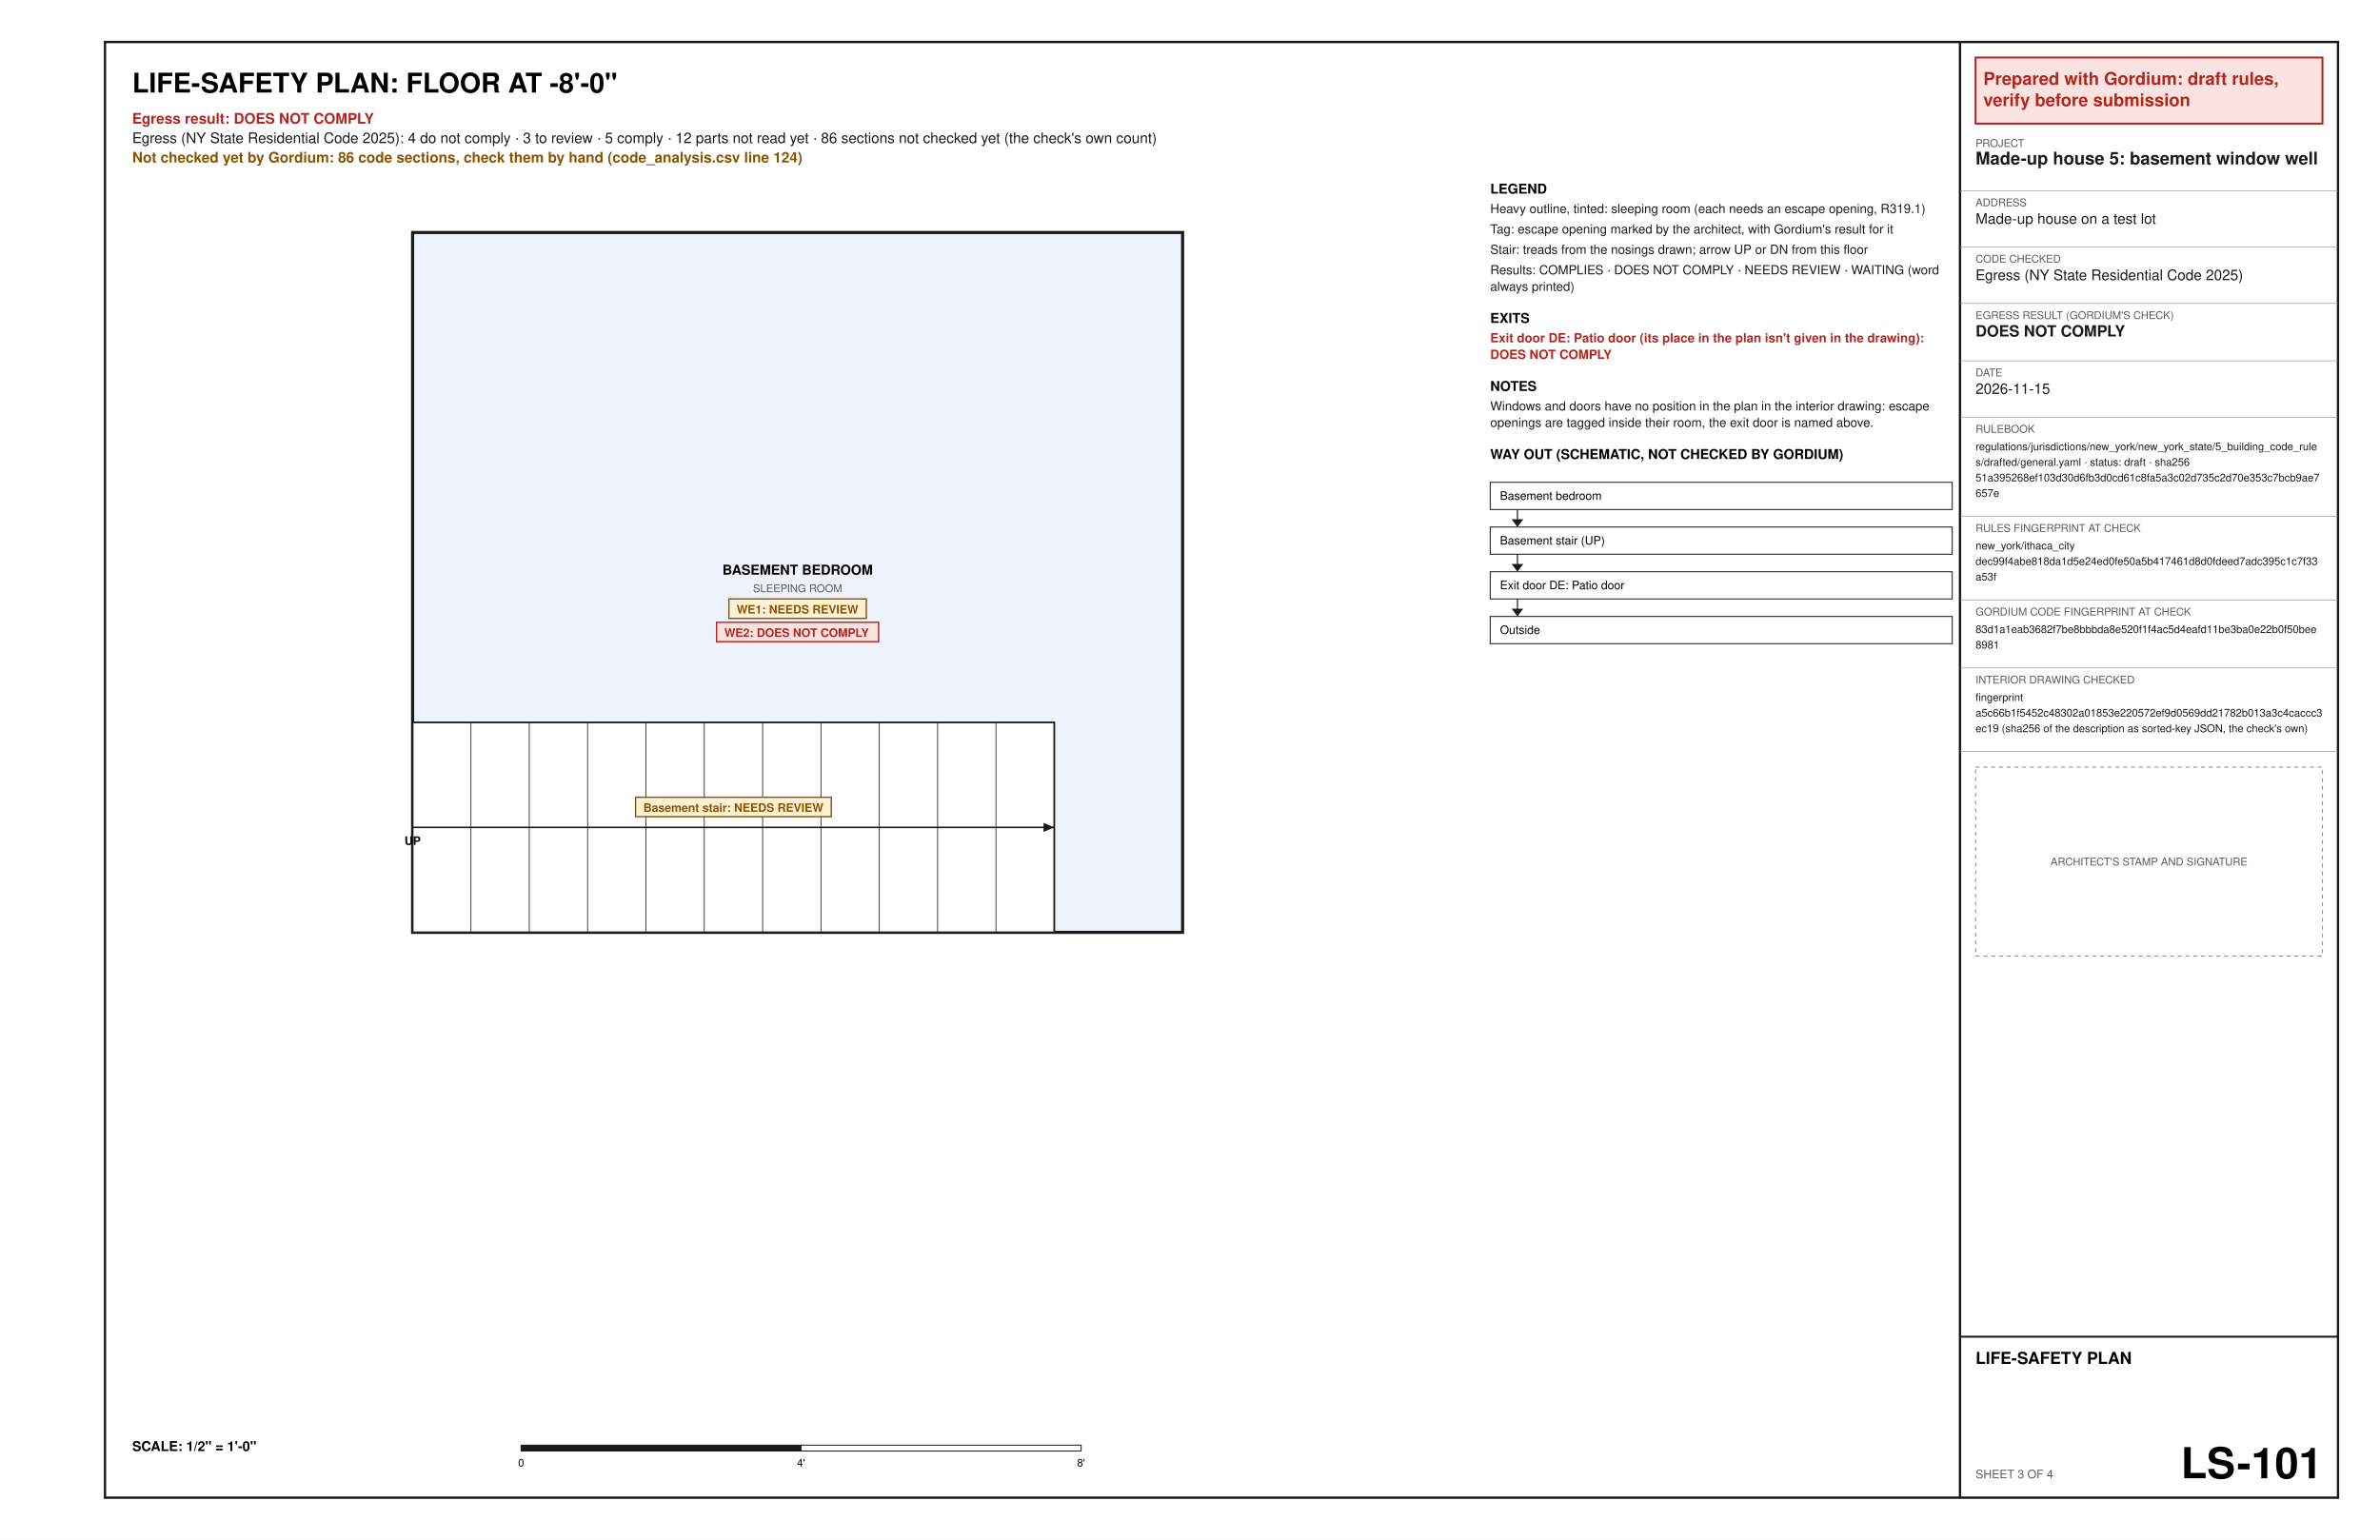
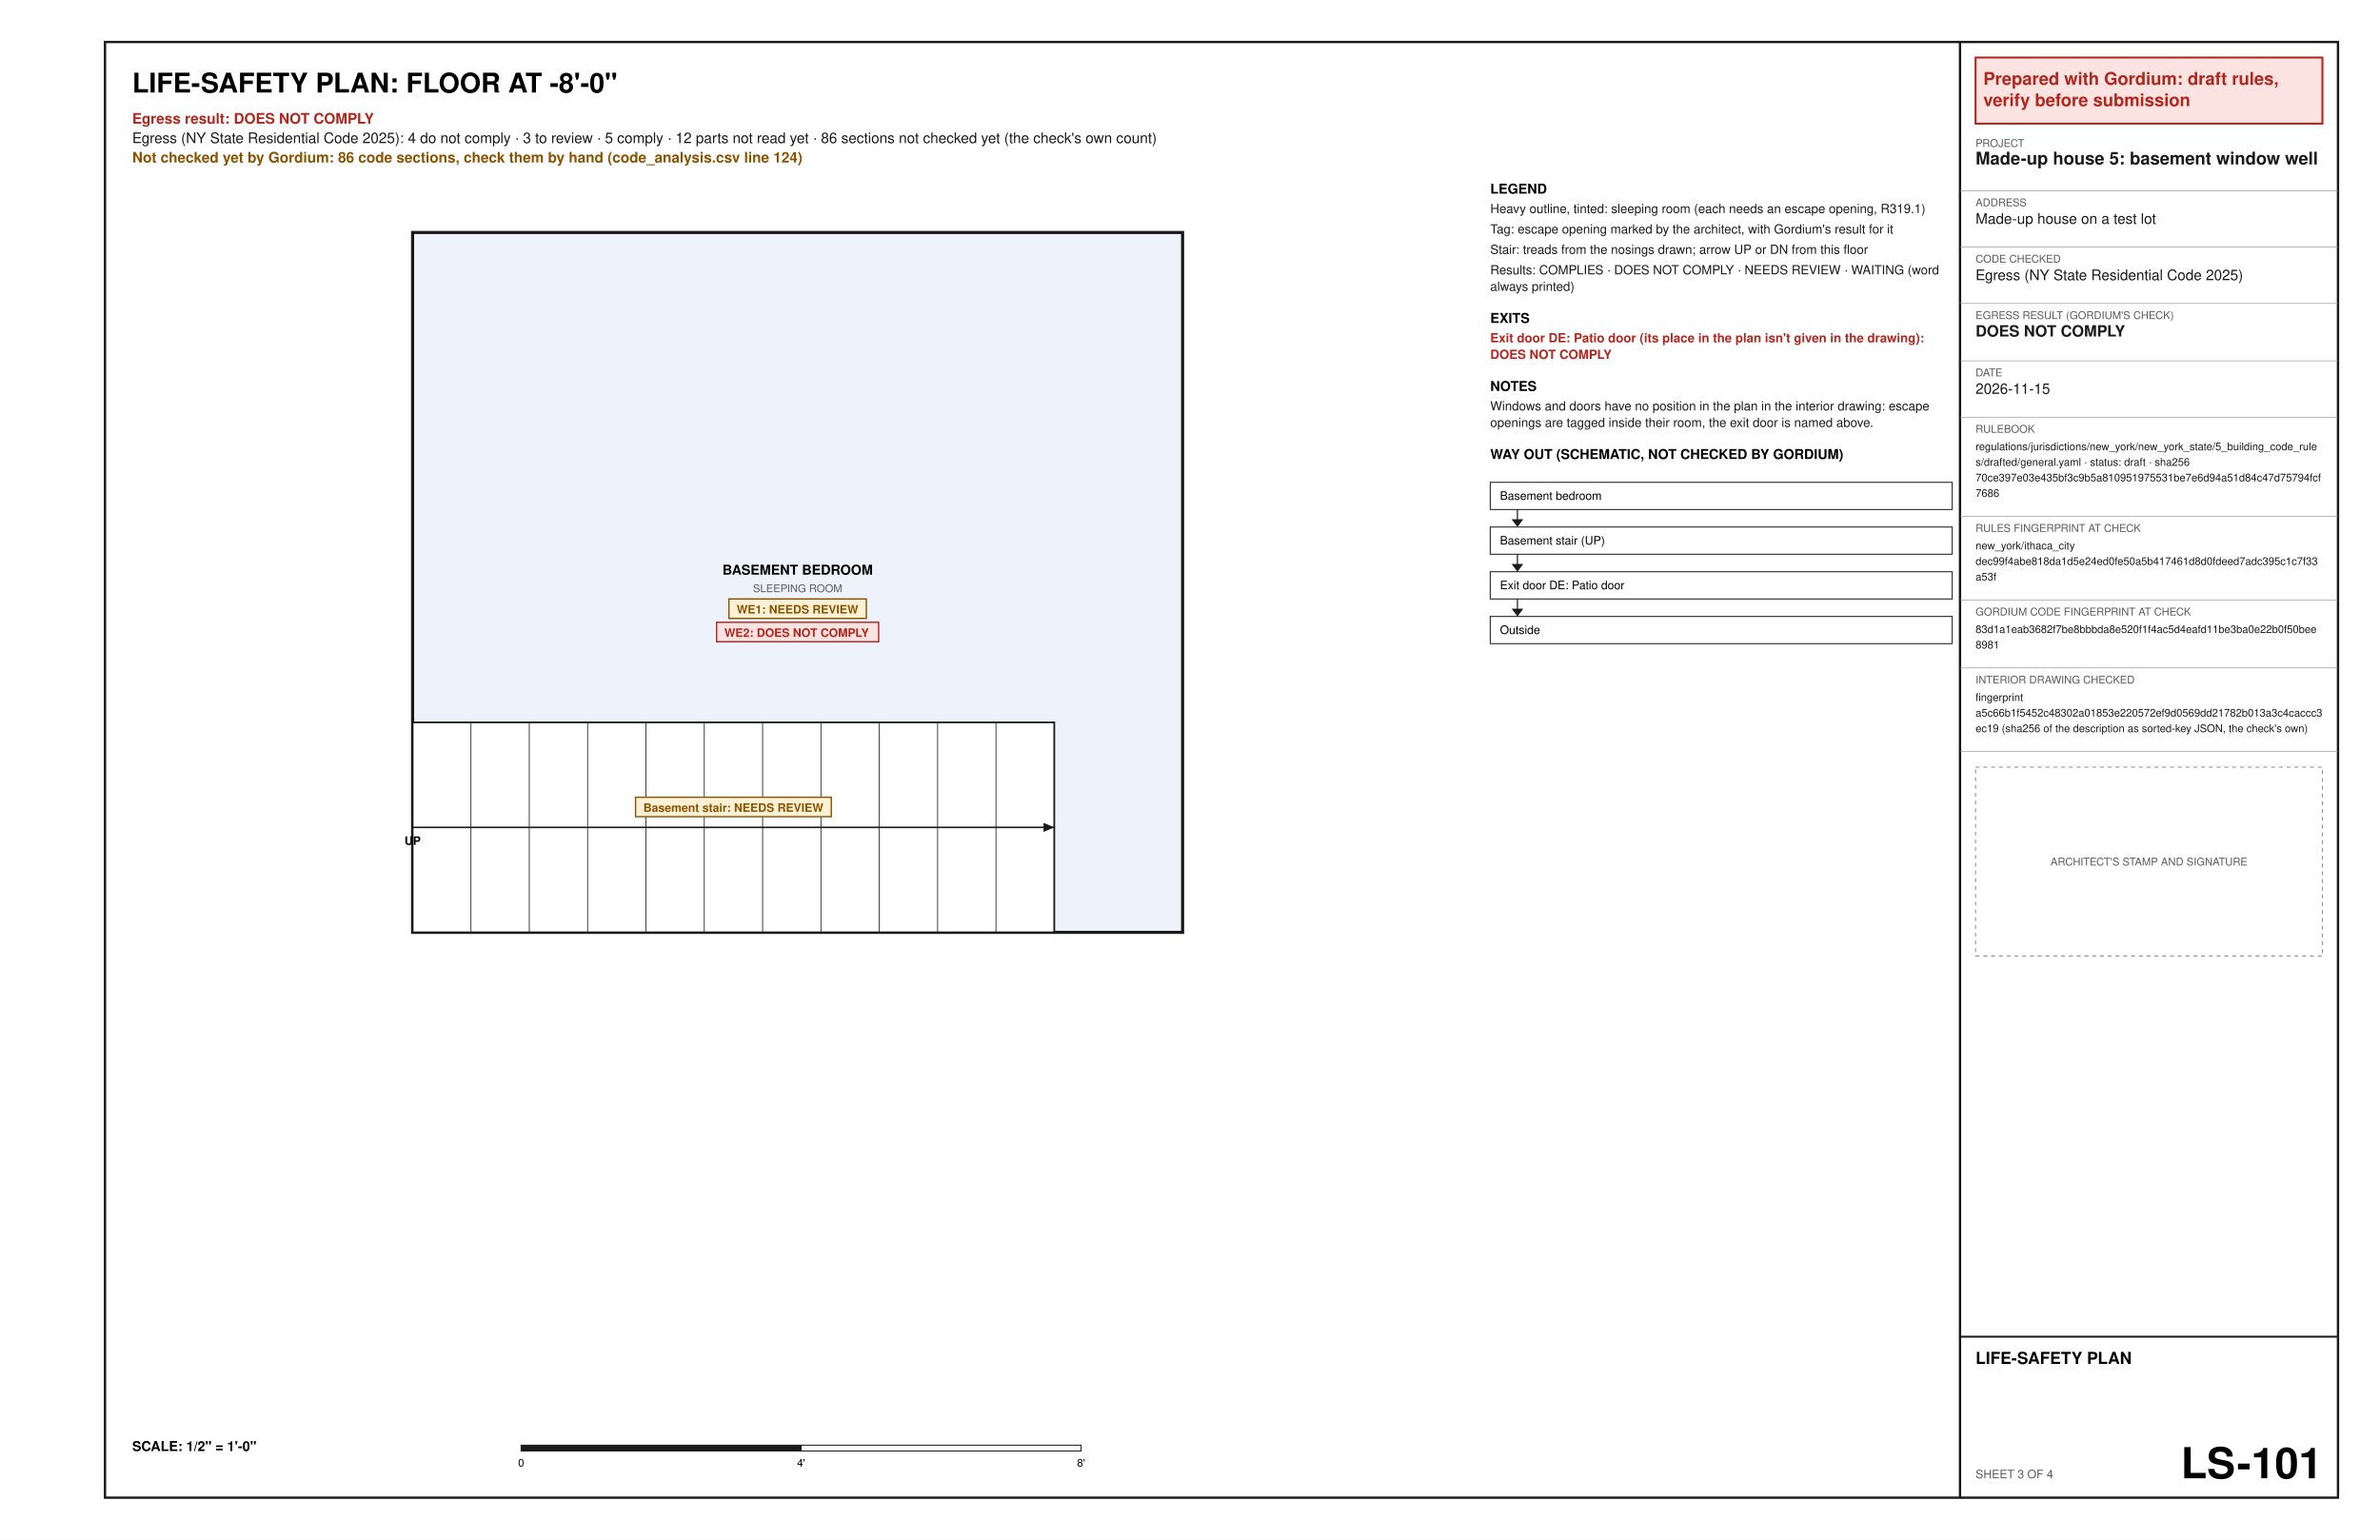
<svg xmlns="http://www.w3.org/2000/svg" width="17in" height="11in" viewBox="0 0 1224 792" font-family="Helvetica, Arial, sans-serif">
  <rect x="0" y="0" width="1224" height="792" fill="#ffffff" />
  <text x="68" y="47.6" font-size="14" font-weight="bold" text-anchor="start" fill="#000000" xml:space="preserve">LIFE-SAFETY PLAN: FLOOR AT -8'-0"</text>
  <text x="68" y="63.6" font-size="7.5" font-weight="bold" text-anchor="start" fill="#b3261e" xml:space="preserve">Egress result: DOES NOT COMPLY</text>
  <text x="68" y="73.6" font-size="7.5" text-anchor="start" fill="#1a1a1a" xml:space="preserve">Egress (NY State Residential Code 2025): 4 do not comply · 3 to review · 5 comply · 12 parts not read yet · 86 sections not checked yet (the check's own count)</text>
  <text x="68" y="83.6" font-size="7.5" font-weight="bold" text-anchor="start" fill="#8a5300" xml:space="preserve">Not checked yet by Gordium: 86 code sections, check them by hand (code_analysis.csv line 124)</text>
  <polygon points="212.2,479.6 608.2,479.6 608.2,119.6 212.2,119.6" fill="#eef3fb" stroke="#1a1a1a" stroke-width="1.6" />
  <text x="410.2" y="295.6" font-size="7" font-weight="bold" text-anchor="middle" fill="#000000" xml:space="preserve">BASEMENT BEDROOM</text>
  <text x="410.2" y="304.6" font-size="5.5" text-anchor="middle" fill="#5a5a5a" xml:space="preserve">SLEEPING ROOM</text>
  <polygon points="374.86,308.1 445.54,308.1 445.54,318.1 374.86,318.1" fill="#fff1d6" stroke="#8a5300" stroke-width="0.7" />
  <text x="378.86" y="315.6" font-size="6" font-weight="bold" text-anchor="start" fill="#8a5300" xml:space="preserve">WE1: NEEDS REVIEW</text>
  <polygon points="368.53,320.1 451.87,320.1 451.87,330.1 368.53,330.1" fill="#fbe3e1" stroke="#b3261e" stroke-width="0.7" />
  <text x="372.53" y="327.6" font-size="6" font-weight="bold" text-anchor="start" fill="#b3261e" xml:space="preserve">WE2: DOES NOT COMPLY</text>
  <polygon points="212.2,479.6 212.2,371.6 542.2,371.6 542.2,479.6" fill="#ffffff" stroke="#1a1a1a" stroke-width="0.9" />
  <line x1="242.2" y1="479.6" x2="242.2" y2="371.6" stroke="#1a1a1a" stroke-width="0.4" />
  <line x1="272.2" y1="479.6" x2="272.2" y2="371.6" stroke="#1a1a1a" stroke-width="0.4" />
  <line x1="302.2" y1="479.6" x2="302.2" y2="371.6" stroke="#1a1a1a" stroke-width="0.4" />
  <line x1="332.2" y1="479.6" x2="332.2" y2="371.6" stroke="#1a1a1a" stroke-width="0.4" />
  <line x1="362.2" y1="479.6" x2="362.2" y2="371.6" stroke="#1a1a1a" stroke-width="0.4" />
  <line x1="392.2" y1="479.6" x2="392.2" y2="371.6" stroke="#1a1a1a" stroke-width="0.4" />
  <line x1="422.2" y1="479.6" x2="422.2" y2="371.6" stroke="#1a1a1a" stroke-width="0.4" />
  <line x1="452.2" y1="479.6" x2="452.2" y2="371.6" stroke="#1a1a1a" stroke-width="0.4" />
  <line x1="482.2" y1="479.6" x2="482.2" y2="371.6" stroke="#1a1a1a" stroke-width="0.4" />
  <line x1="512.2" y1="479.6" x2="512.2" y2="371.6" stroke="#1a1a1a" stroke-width="0.4" />
  <line x1="212.2" y1="425.6" x2="542.2" y2="425.6" stroke="#1a1a1a" stroke-width="0.8" />
  <polygon points="542.2,425.6 536.67,427.94 536.67,423.26" fill="#1a1a1a" />
  <text x="212.2" y="434.6" font-size="6" font-weight="bold" text-anchor="middle" fill="#000000" xml:space="preserve">UP</text>
  <polygon points="326.86,410.1 427.54,410.1 427.54,420.1 326.86,420.1" fill="#fff1d6" stroke="#8a5300" stroke-width="0.7" />
  <text x="330.86" y="417.6" font-size="6" font-weight="bold" text-anchor="start" fill="#8a5300" xml:space="preserve">Basement stair: NEEDS REVIEW</text>
  <text x="68" y="746.4" font-size="7" font-weight="bold" text-anchor="start" fill="#000000" xml:space="preserve">SCALE: 1/2" = 1'-0"</text>
  <polygon points="268,743.4 412,743.4 412,746.4 268,746.4" fill="#1a1a1a" stroke="#1a1a1a" stroke-width="0.5" />
  <polygon points="412,743.4 556,743.4 556,746.4 412,746.4" fill="#ffffff" stroke="#1a1a1a" stroke-width="0.5" />
  <text x="268" y="754.4" font-size="5.5" text-anchor="middle" fill="#000000" xml:space="preserve">0</text>
  <text x="412" y="754.4" font-size="5.5" text-anchor="middle" fill="#000000" xml:space="preserve">4'</text>
  <text x="556" y="754.4" font-size="5.5" text-anchor="middle" fill="#000000" xml:space="preserve">8'</text>
  <text x="766.4" y="99.6" font-size="7" font-weight="bold" text-anchor="start" fill="#000000" xml:space="preserve">LEGEND</text>
  <text x="766.4" y="109.6" font-size="6.5" text-anchor="start" fill="#1a1a1a" xml:space="preserve">Heavy outline, tinted: sleeping room (each needs an escape opening, R319.1)</text>
  <text x="766.4" y="120.1" font-size="6.5" text-anchor="start" fill="#1a1a1a" xml:space="preserve">Tag: escape opening marked by the architect, with Gordium's result for it</text>
  <text x="766.4" y="130.6" font-size="6.5" text-anchor="start" fill="#1a1a1a" xml:space="preserve">Stair: treads from the nosings drawn; arrow UP or DN from this floor</text>
  <text x="766.4" y="141.1" font-size="6.5" text-anchor="start" fill="#1a1a1a" xml:space="preserve">Results: COMPLIES · DOES NOT COMPLY · NEEDS REVIEW · WAITING (word</text>
  <text x="766.4" y="149.6" font-size="6.5" text-anchor="start" fill="#1a1a1a" xml:space="preserve">always printed)</text>
  <text x="766.4" y="166.1" font-size="7" font-weight="bold" text-anchor="start" fill="#000000" xml:space="preserve">EXITS</text>
  <text x="766.4" y="176.1" font-size="6.5" font-weight="bold" text-anchor="start" fill="#b3261e" xml:space="preserve">Exit door DE: Patio door (its place in the plan isn't given in the drawing):</text>
  <text x="766.4" y="184.6" font-size="6.5" font-weight="bold" text-anchor="start" fill="#b3261e" xml:space="preserve">DOES NOT COMPLY</text>
  <text x="766.4" y="201.1" font-size="7" font-weight="bold" text-anchor="start" fill="#000000" xml:space="preserve">NOTES</text>
  <text x="766.4" y="211.1" font-size="6.5" text-anchor="start" fill="#1a1a1a" xml:space="preserve">Windows and doors have no position in the plan in the interior drawing: escape</text>
  <text x="766.4" y="219.6" font-size="6.5" text-anchor="start" fill="#1a1a1a" xml:space="preserve">openings are tagged inside their room, the exit door is named above.</text>
  <text x="766.4" y="236.1" font-size="7" font-weight="bold" text-anchor="start" fill="#000000" xml:space="preserve">WAY OUT (SCHEMATIC, NOT CHECKED BY GORDIUM)</text>
  <polygon points="766.4,248.1 1004,248.1 1004,262.1 766.4,262.1" fill="none" stroke="#1a1a1a" stroke-width="0.5" />
  <text x="771.4" y="257.1" font-size="6" text-anchor="start" fill="#000000" xml:space="preserve">Basement bedroom</text>
  <line x1="780.4" y1="262.1" x2="780.4" y2="270.1" stroke="#1a1a1a" stroke-width="0.6" />
  <polygon points="777.4,267.1 783.4,267.1 780.4,271.1" fill="#1a1a1a" />
  <polygon points="766.4,271.1 1004,271.1 1004,285.1 766.4,285.1" fill="none" stroke="#1a1a1a" stroke-width="0.5" />
  <text x="771.4" y="280.1" font-size="6" text-anchor="start" fill="#000000" xml:space="preserve">Basement stair (UP)</text>
  <line x1="780.4" y1="285.1" x2="780.4" y2="293.1" stroke="#1a1a1a" stroke-width="0.6" />
  <polygon points="777.4,290.1 783.4,290.1 780.4,294.1" fill="#1a1a1a" />
  <polygon points="766.4,294.1 1004,294.1 1004,308.1 766.4,308.1" fill="none" stroke="#1a1a1a" stroke-width="0.5" />
  <text x="771.4" y="303.1" font-size="6" text-anchor="start" fill="#000000" xml:space="preserve">Exit door DE: Patio door</text>
  <line x1="780.4" y1="308.1" x2="780.4" y2="316.1" stroke="#1a1a1a" stroke-width="0.6" />
  <polygon points="777.4,313.1 783.4,313.1 780.4,317.1" fill="#1a1a1a" />
  <polygon points="766.4,317.1 1004,317.1 1004,331.1 766.4,331.1" fill="none" stroke="#1a1a1a" stroke-width="0.5" />
  <text x="771.4" y="326.1" font-size="6" text-anchor="start" fill="#000000" xml:space="preserve">Outside</text>
  <polygon points="54,21.6 1202.4,21.6 1202.4,770.4 54,770.4" fill="none" stroke="#1a1a1a" stroke-width="1.2" />
  <line x1="1008" y1="21.6" x2="1008" y2="770.4" stroke="#1a1a1a" stroke-width="1.2" />
  <polygon points="1016,29.6 1194.4,29.6 1194.4,63.6 1016,63.6" fill="#fbe3e1" stroke="#b3261e" stroke-width="1" />
  <text x="1020" y="43.6" font-size="9" font-weight="bold" text-anchor="start" fill="#b3261e" xml:space="preserve">Prepared with Gordium: draft rules,</text>
  <text x="1020" y="54.6" font-size="9" font-weight="bold" text-anchor="start" fill="#b3261e" xml:space="preserve">verify before submission</text>
  <text x="1016" y="75.6" font-size="5.5" text-anchor="start" fill="#5a5a5a" xml:space="preserve">PROJECT</text>
  <text x="1016" y="84.6" font-size="9" font-weight="bold" text-anchor="start" fill="#1a1a1a" xml:space="preserve">Made-up house 5: basement window well</text>
  <line x1="1008" y1="98.1" x2="1202.4" y2="98.1" stroke="#8c8c8c" stroke-width="0.3" />
  <text x="1016" y="106.1" font-size="5.5" text-anchor="start" fill="#5a5a5a" xml:space="preserve">ADDRESS</text>
  <text x="1016" y="115.1" font-size="7.5" text-anchor="start" fill="#1a1a1a" xml:space="preserve">Made-up house on a test lot</text>
  <line x1="1008" y1="127.1" x2="1202.4" y2="127.1" stroke="#8c8c8c" stroke-width="0.3" />
  <text x="1016" y="135.1" font-size="5.5" text-anchor="start" fill="#5a5a5a" xml:space="preserve">CODE CHECKED</text>
  <text x="1016" y="144.1" font-size="7.5" text-anchor="start" fill="#1a1a1a" xml:space="preserve">Egress (NY State Residential Code 2025)</text>
  <line x1="1008" y1="156.1" x2="1202.4" y2="156.1" stroke="#8c8c8c" stroke-width="0.3" />
  <text x="1016" y="164.1" font-size="5.5" text-anchor="start" fill="#5a5a5a" xml:space="preserve">EGRESS RESULT (GORDIUM'S CHECK)</text>
  <text x="1016" y="173.1" font-size="8" font-weight="bold" text-anchor="start" fill="#1a1a1a" xml:space="preserve">DOES NOT COMPLY</text>
  <line x1="1008" y1="185.6" x2="1202.4" y2="185.6" stroke="#8c8c8c" stroke-width="0.3" />
  <text x="1016" y="193.6" font-size="5.5" text-anchor="start" fill="#5a5a5a" xml:space="preserve">DATE</text>
  <text x="1016" y="202.6" font-size="7.5" text-anchor="start" fill="#1a1a1a" xml:space="preserve">2026-11-15</text>
  <line x1="1008" y1="214.6" x2="1202.4" y2="214.6" stroke="#8c8c8c" stroke-width="0.3" />
  <text x="1016" y="222.6" font-size="5.5" text-anchor="start" fill="#5a5a5a" xml:space="preserve">RULEBOOK</text>
  <text x="1016" y="231.6" font-size="5.5" text-anchor="start" fill="#1a1a1a" xml:space="preserve">regulations/jurisdictions/new_york/new_york_state/5_building_code_rule</text>
  <text x="1016" y="239.6" font-size="5.5" text-anchor="start" fill="#1a1a1a" xml:space="preserve">s/drafted/general.yaml · status: draft · sha256</text>
-   <text x="1016" y="247.6" font-size="5.5" text-anchor="start" fill="#1a1a1a" xml:space="preserve">51a395268ef103d30d6fb3d0cd61c8fa5a3c02d735c2d70e353c7bcb9ae7</text>
-   <text x="1016" y="255.6" font-size="5.5" text-anchor="start" fill="#1a1a1a" xml:space="preserve">657e</text>
+   <text x="1016" y="247.6" font-size="5.5" text-anchor="start" fill="#1a1a1a" xml:space="preserve">70ce397e03e435bf3c9b5a810951975531be7e6d94a51d84c47d75794fcf</text>
+   <text x="1016" y="255.6" font-size="5.5" text-anchor="start" fill="#1a1a1a" xml:space="preserve">7686</text>
  <line x1="1008" y1="265.6" x2="1202.4" y2="265.6" stroke="#8c8c8c" stroke-width="0.3" />
  <text x="1016" y="273.6" font-size="5.5" text-anchor="start" fill="#5a5a5a" xml:space="preserve">RULES FINGERPRINT AT CHECK</text>
  <text x="1016" y="282.6" font-size="5.5" text-anchor="start" fill="#1a1a1a" xml:space="preserve">new_york/ithaca_city</text>
  <text x="1016" y="290.6" font-size="5.5" text-anchor="start" fill="#1a1a1a" xml:space="preserve">dec99f4abe818da1d5e24ed0fe50a5b417461d8d0fdeed7adc395c1c7f33</text>
  <text x="1016" y="298.6" font-size="5.5" text-anchor="start" fill="#1a1a1a" xml:space="preserve">a53f</text>
  <line x1="1008" y1="308.6" x2="1202.4" y2="308.6" stroke="#8c8c8c" stroke-width="0.3" />
  <text x="1016" y="316.6" font-size="5.5" text-anchor="start" fill="#5a5a5a" xml:space="preserve">GORDIUM CODE FINGERPRINT AT CHECK</text>
  <text x="1016" y="325.6" font-size="5.5" text-anchor="start" fill="#1a1a1a" xml:space="preserve">83d1a1eab3682f7be8bbbda8e520f1f4ac5d4eafd11be3ba0e22b0f50bee</text>
  <text x="1016" y="333.6" font-size="5.5" text-anchor="start" fill="#1a1a1a" xml:space="preserve">8981</text>
  <line x1="1008" y1="343.6" x2="1202.4" y2="343.6" stroke="#8c8c8c" stroke-width="0.3" />
  <text x="1016" y="351.6" font-size="5.5" text-anchor="start" fill="#5a5a5a" xml:space="preserve">INTERIOR DRAWING CHECKED</text>
  <text x="1016" y="360.6" font-size="5.5" text-anchor="start" fill="#1a1a1a" xml:space="preserve">fingerprint</text>
  <text x="1016" y="368.6" font-size="5.5" text-anchor="start" fill="#1a1a1a" xml:space="preserve">a5c66b1f5452c48302a01853e220572ef9d0569dd21782b013a3c4caccc3</text>
  <text x="1016" y="376.6" font-size="5.5" text-anchor="start" fill="#1a1a1a" xml:space="preserve">ec19 (sha256 of the description as sorted-key JSON, the check's own)</text>
  <line x1="1008" y1="386.6" x2="1202.4" y2="386.6" stroke="#8c8c8c" stroke-width="0.3" />
  <polygon points="1016,394.6 1194.4,394.6 1194.4,491.8 1016,491.8" fill="none" stroke="#8c8c8c" stroke-width="0.5" stroke-dasharray="2 2" />
  <text x="1105.2" y="445.2" font-size="5.5" text-anchor="middle" fill="#5a5a5a" xml:space="preserve">ARCHITECT'S STAMP AND SIGNATURE</text>
  <line x1="1008" y1="687.6" x2="1202.4" y2="687.6" stroke="#1a1a1a" stroke-width="1" />
  <text x="1016" y="701.6" font-size="8.5" font-weight="bold" text-anchor="start" fill="#000000" xml:space="preserve">LIFE-SAFETY PLAN</text>
  <text x="1016" y="760.4" font-size="6" text-anchor="start" fill="#5a5a5a" xml:space="preserve">SHEET 3 OF 4</text>
  <text x="1194.4" y="760.4" font-size="22" font-weight="bold" text-anchor="end" fill="#000000" xml:space="preserve">LS-101</text>
</svg>
